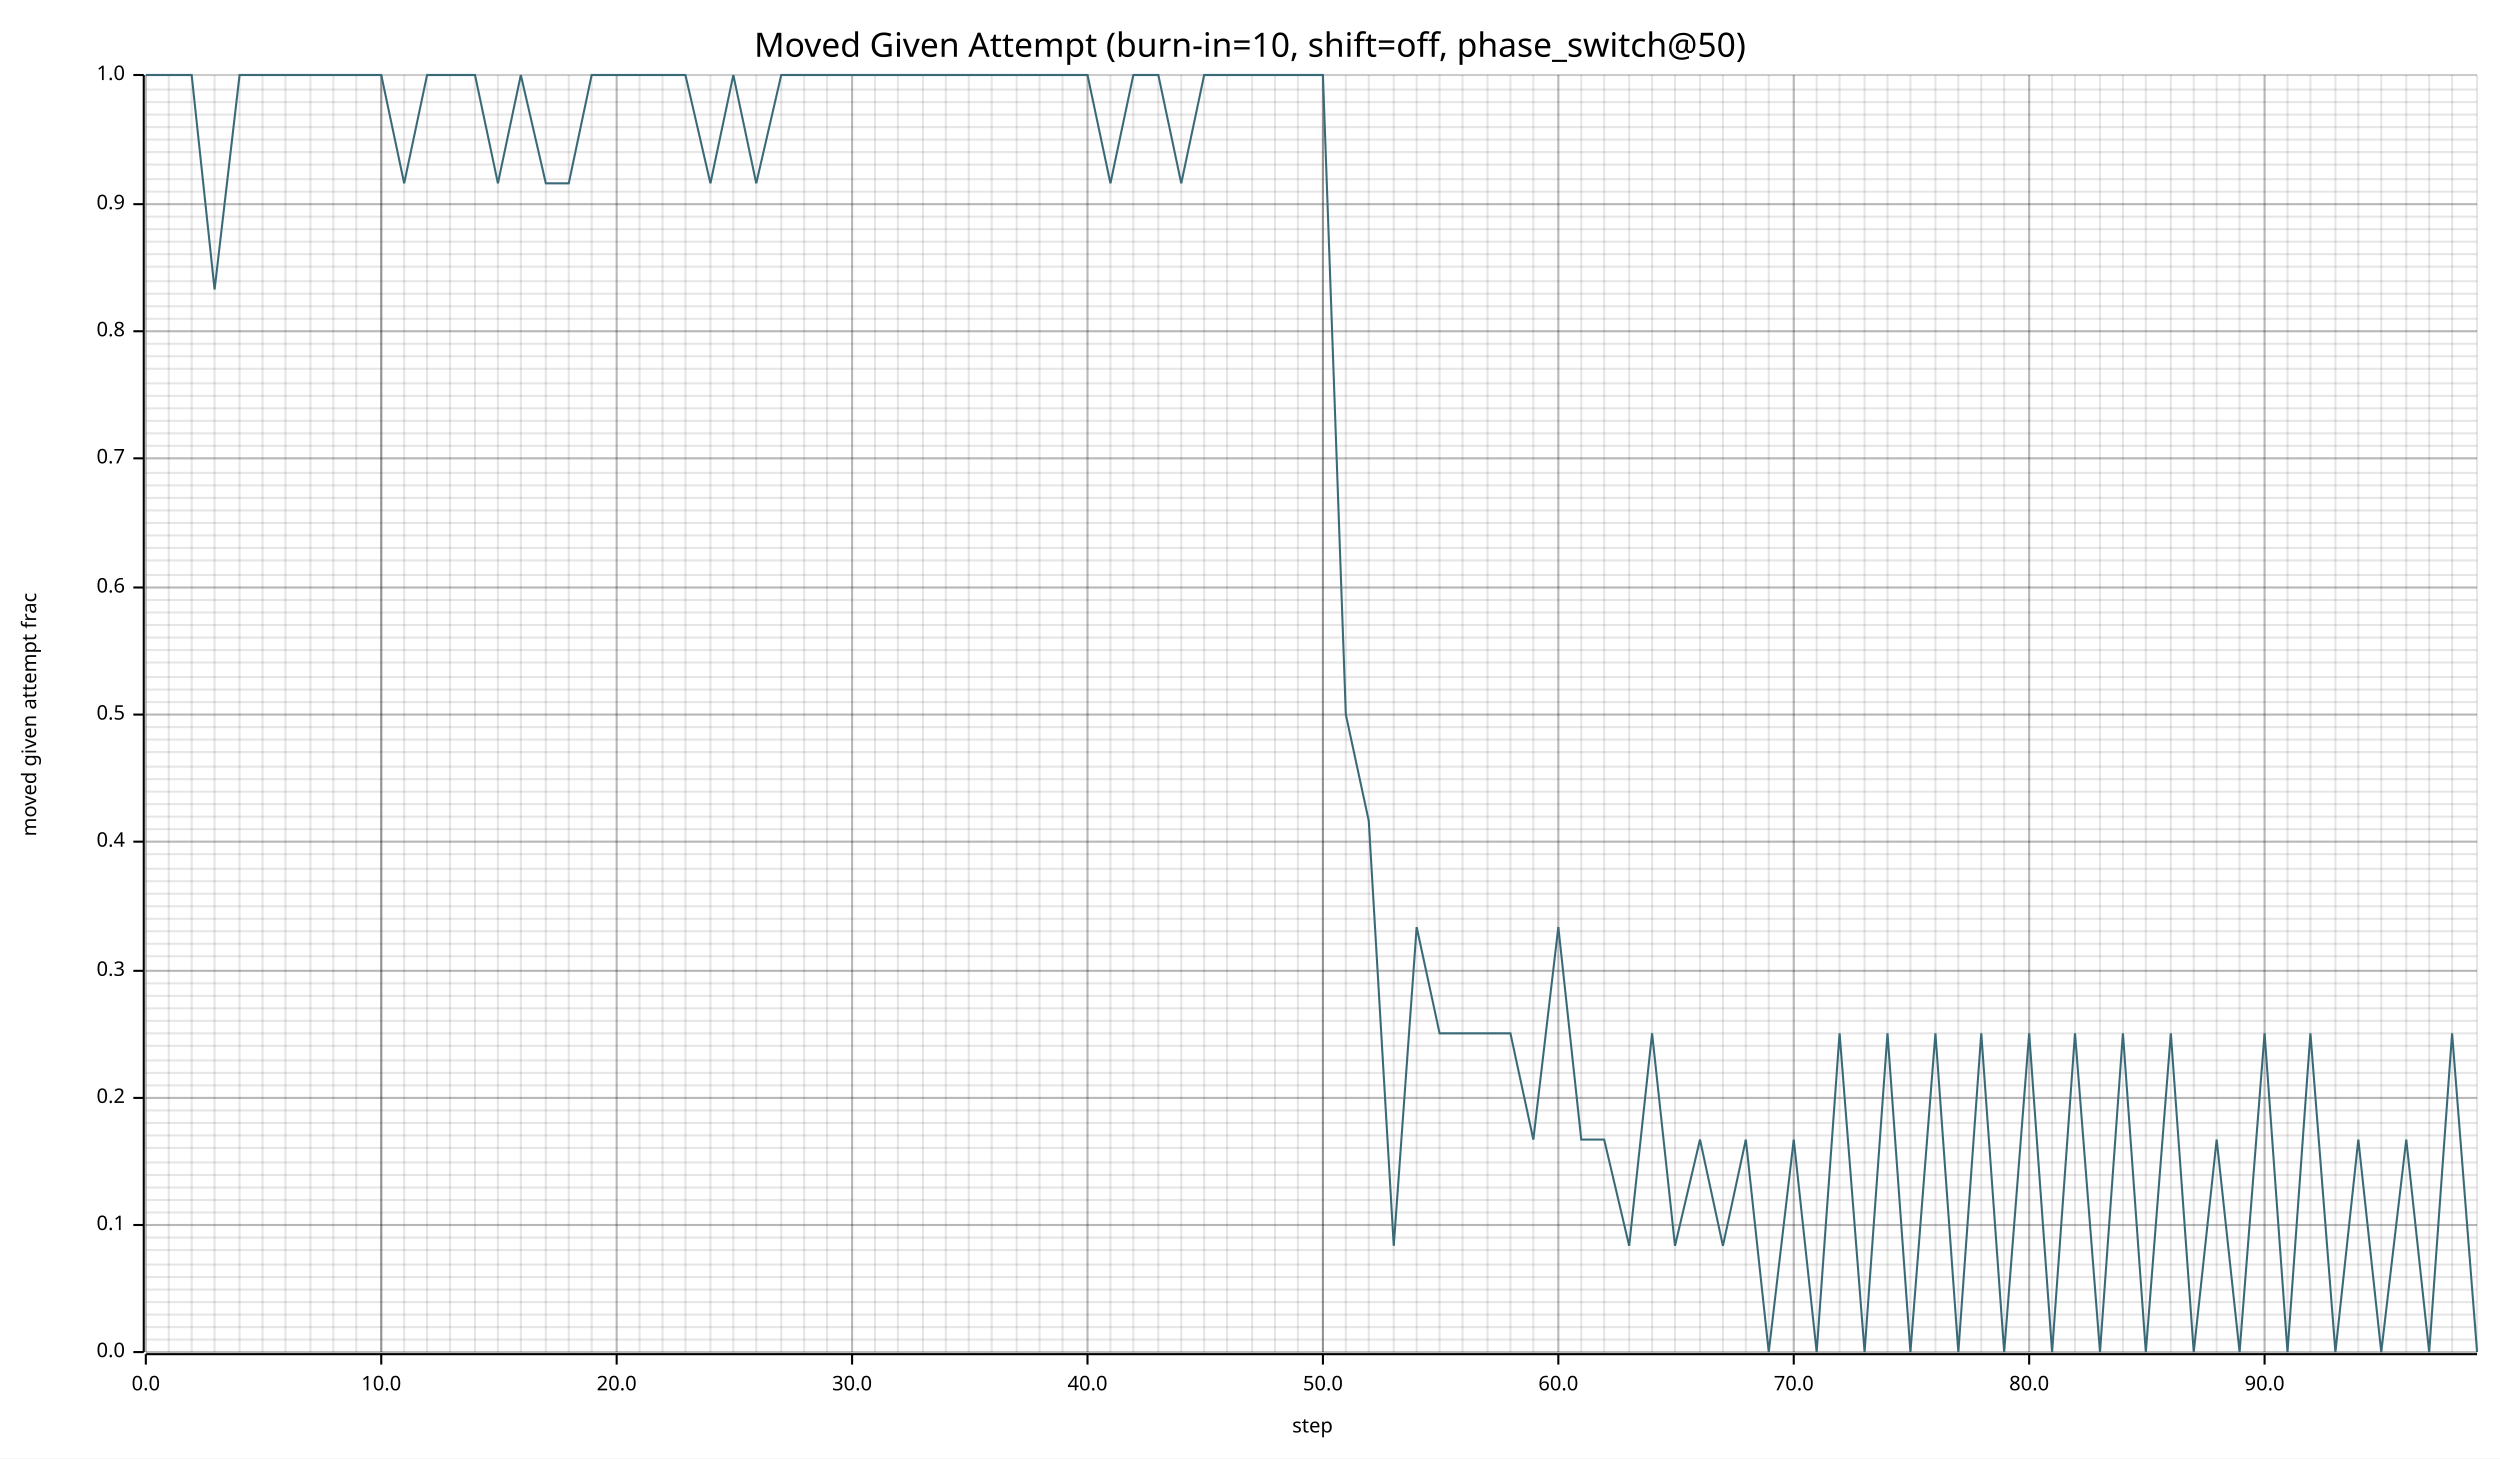
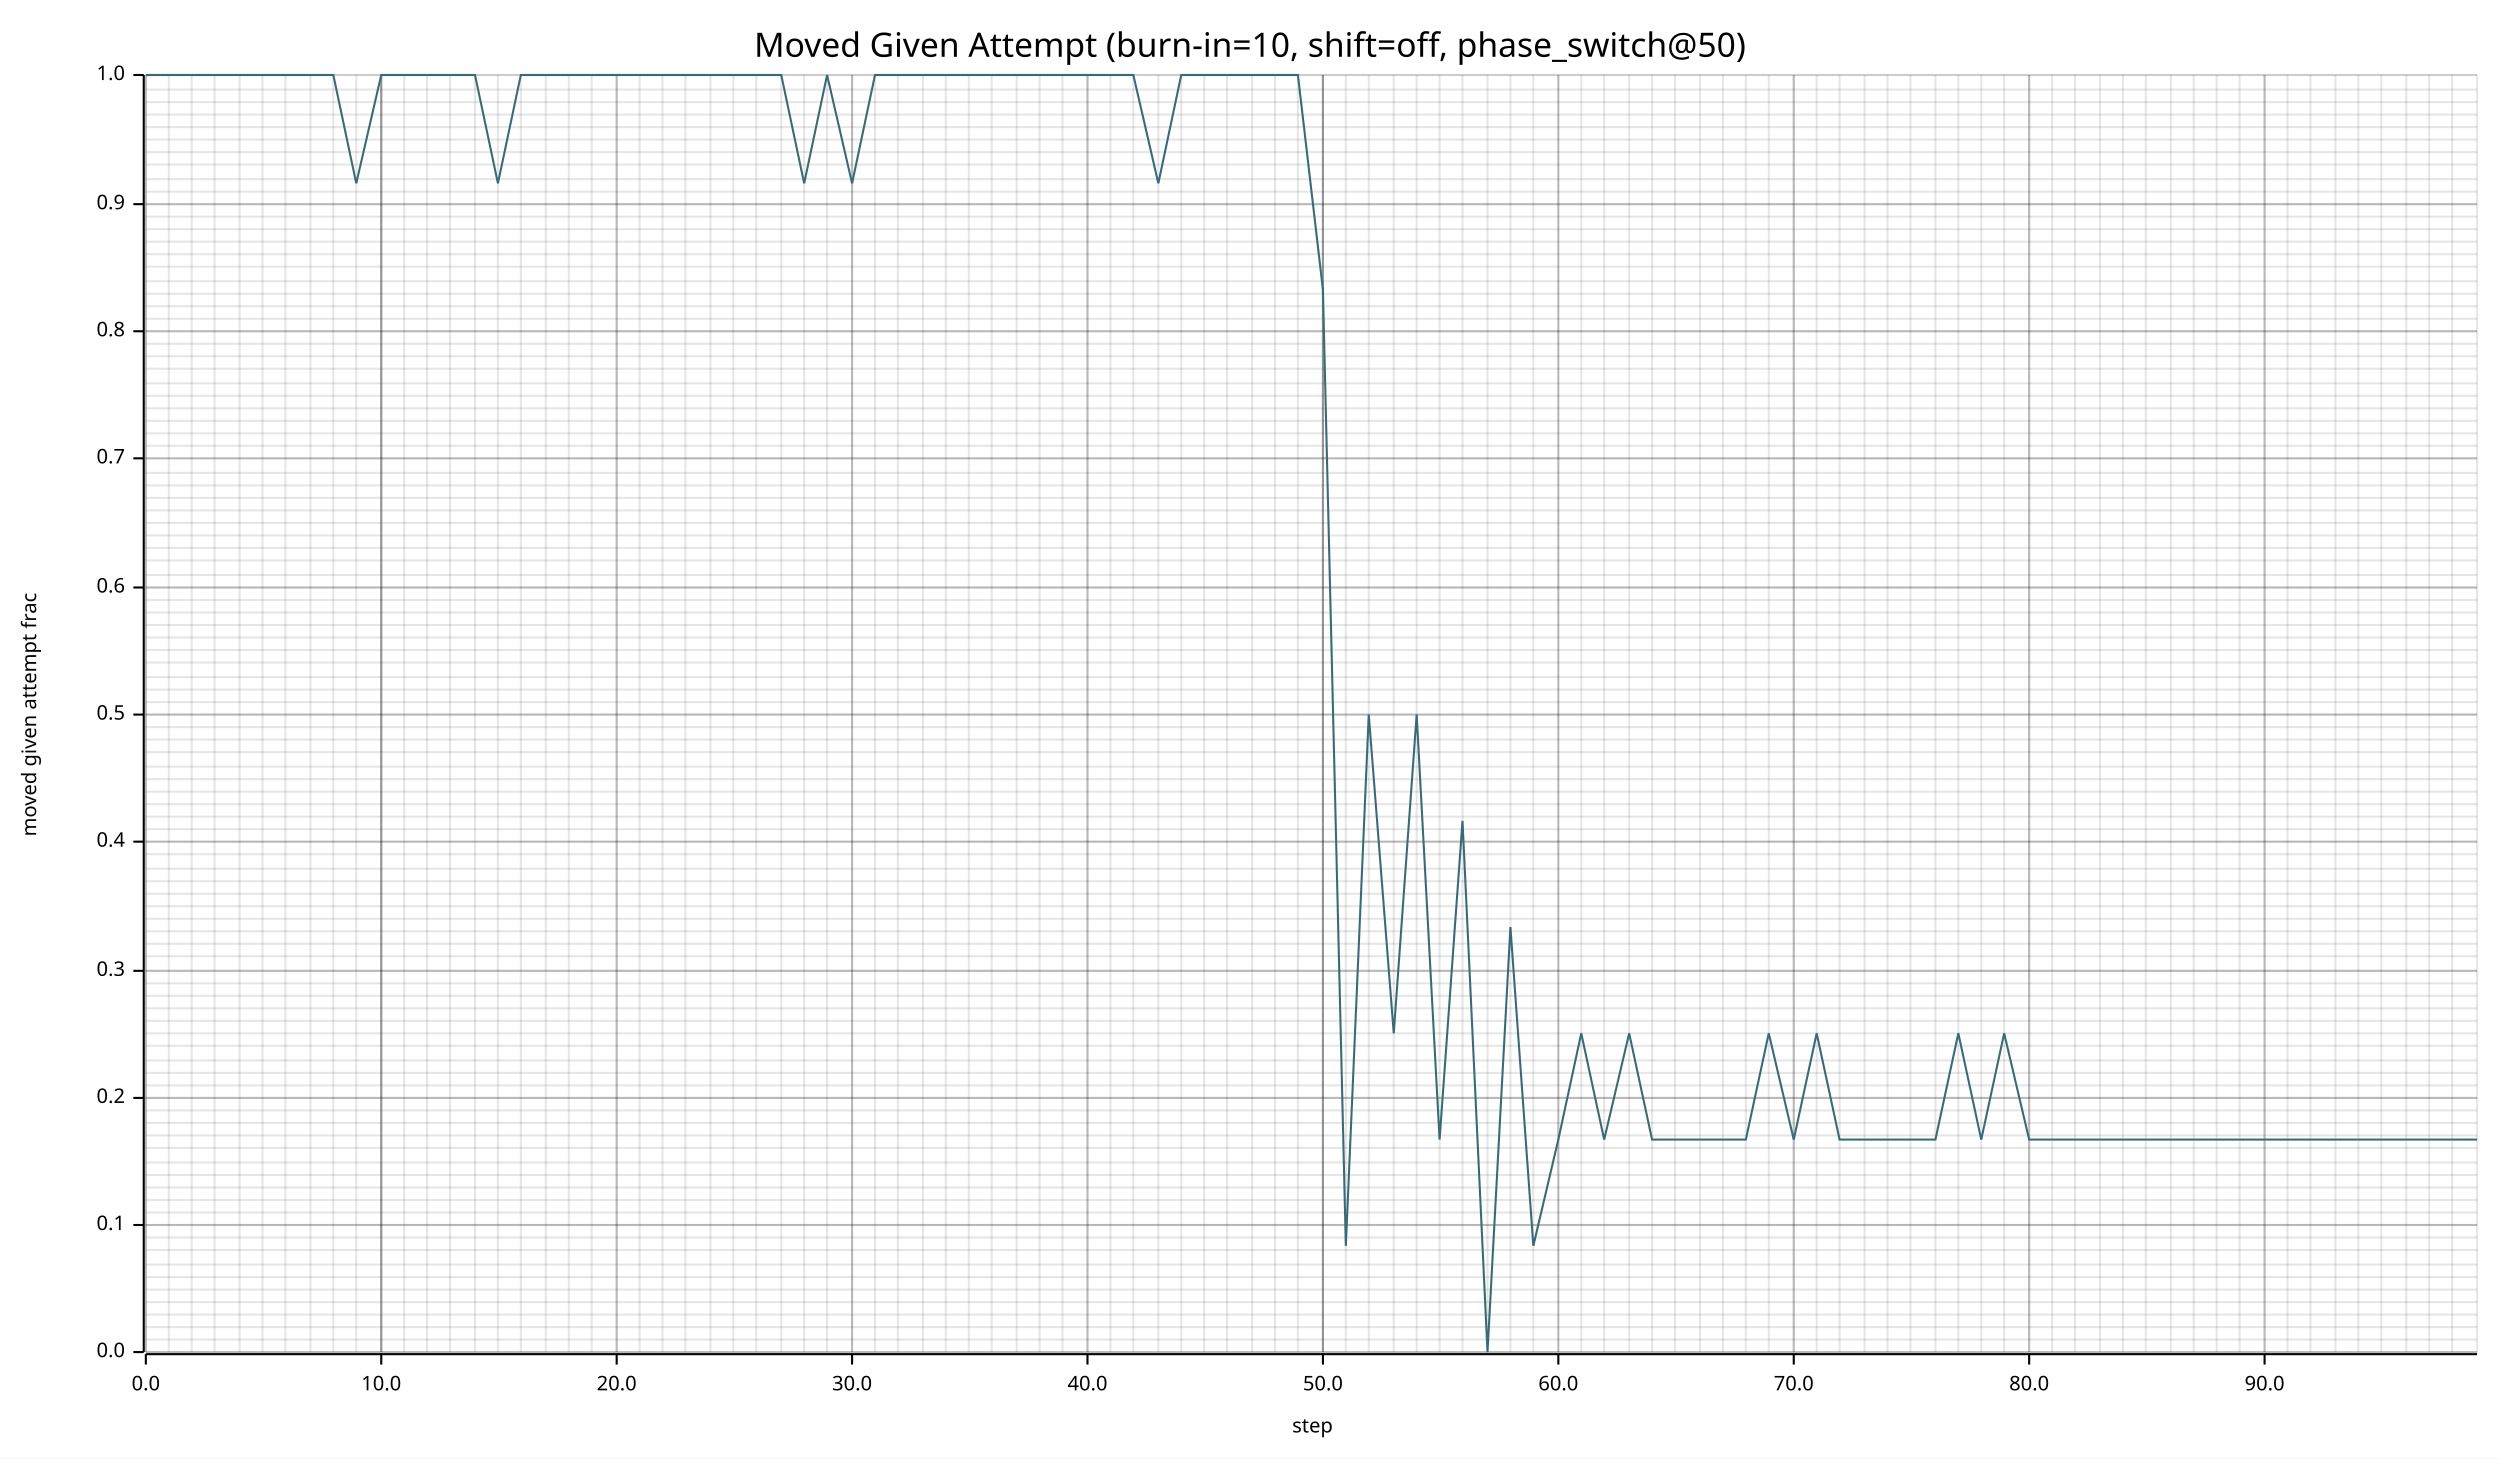
<svg xmlns="http://www.w3.org/2000/svg" width="1200" height="700" viewBox="0 0 1200 700">
  <rect x="0" y="0" width="1200" height="700" opacity="1" fill="#FFFFFF" stroke="none" />
  <text x="600" y="15" dy="0.76em" text-anchor="middle" font-family="sans-serif" font-size="16.129" opacity="1" fill="#000000">
Moved Given Attempt (burn-in=10, shift=off, phase_switch@50)
</text>
  <line opacity="0.1" stroke="#000000" stroke-width="1" x1="70" y1="649" x2="70" y2="36" />
  <line opacity="0.1" stroke="#000000" stroke-width="1" x1="81" y1="649" x2="81" y2="36" />
  <line opacity="0.1" stroke="#000000" stroke-width="1" x1="92" y1="649" x2="92" y2="36" />
  <line opacity="0.1" stroke="#000000" stroke-width="1" x1="103" y1="649" x2="103" y2="36" />
  <line opacity="0.1" stroke="#000000" stroke-width="1" x1="115" y1="649" x2="115" y2="36" />
  <line opacity="0.1" stroke="#000000" stroke-width="1" x1="126" y1="649" x2="126" y2="36" />
  <line opacity="0.1" stroke="#000000" stroke-width="1" x1="137" y1="649" x2="137" y2="36" />
  <line opacity="0.1" stroke="#000000" stroke-width="1" x1="149" y1="649" x2="149" y2="36" />
  <line opacity="0.1" stroke="#000000" stroke-width="1" x1="160" y1="649" x2="160" y2="36" />
  <line opacity="0.1" stroke="#000000" stroke-width="1" x1="171" y1="649" x2="171" y2="36" />
  <line opacity="0.1" stroke="#000000" stroke-width="1" x1="183" y1="649" x2="183" y2="36" />
  <line opacity="0.1" stroke="#000000" stroke-width="1" x1="194" y1="649" x2="194" y2="36" />
  <line opacity="0.1" stroke="#000000" stroke-width="1" x1="205" y1="649" x2="205" y2="36" />
  <line opacity="0.1" stroke="#000000" stroke-width="1" x1="216" y1="649" x2="216" y2="36" />
  <line opacity="0.1" stroke="#000000" stroke-width="1" x1="228" y1="649" x2="228" y2="36" />
  <line opacity="0.1" stroke="#000000" stroke-width="1" x1="239" y1="649" x2="239" y2="36" />
  <line opacity="0.1" stroke="#000000" stroke-width="1" x1="250" y1="649" x2="250" y2="36" />
  <line opacity="0.1" stroke="#000000" stroke-width="1" x1="262" y1="649" x2="262" y2="36" />
  <line opacity="0.1" stroke="#000000" stroke-width="1" x1="273" y1="649" x2="273" y2="36" />
  <line opacity="0.1" stroke="#000000" stroke-width="1" x1="284" y1="649" x2="284" y2="36" />
  <line opacity="0.1" stroke="#000000" stroke-width="1" x1="296" y1="649" x2="296" y2="36" />
  <line opacity="0.1" stroke="#000000" stroke-width="1" x1="307" y1="649" x2="307" y2="36" />
  <line opacity="0.1" stroke="#000000" stroke-width="1" x1="318" y1="649" x2="318" y2="36" />
  <line opacity="0.1" stroke="#000000" stroke-width="1" x1="329" y1="649" x2="329" y2="36" />
  <line opacity="0.1" stroke="#000000" stroke-width="1" x1="341" y1="649" x2="341" y2="36" />
  <line opacity="0.1" stroke="#000000" stroke-width="1" x1="352" y1="649" x2="352" y2="36" />
  <line opacity="0.1" stroke="#000000" stroke-width="1" x1="363" y1="649" x2="363" y2="36" />
  <line opacity="0.1" stroke="#000000" stroke-width="1" x1="375" y1="649" x2="375" y2="36" />
  <line opacity="0.1" stroke="#000000" stroke-width="1" x1="386" y1="649" x2="386" y2="36" />
  <line opacity="0.1" stroke="#000000" stroke-width="1" x1="397" y1="649" x2="397" y2="36" />
  <line opacity="0.1" stroke="#000000" stroke-width="1" x1="409" y1="649" x2="409" y2="36" />
  <line opacity="0.1" stroke="#000000" stroke-width="1" x1="420" y1="649" x2="420" y2="36" />
  <line opacity="0.1" stroke="#000000" stroke-width="1" x1="431" y1="649" x2="431" y2="36" />
  <line opacity="0.1" stroke="#000000" stroke-width="1" x1="443" y1="649" x2="443" y2="36" />
  <line opacity="0.1" stroke="#000000" stroke-width="1" x1="454" y1="649" x2="454" y2="36" />
  <line opacity="0.1" stroke="#000000" stroke-width="1" x1="465" y1="649" x2="465" y2="36" />
  <line opacity="0.1" stroke="#000000" stroke-width="1" x1="476" y1="649" x2="476" y2="36" />
  <line opacity="0.1" stroke="#000000" stroke-width="1" x1="488" y1="649" x2="488" y2="36" />
  <line opacity="0.1" stroke="#000000" stroke-width="1" x1="499" y1="649" x2="499" y2="36" />
  <line opacity="0.1" stroke="#000000" stroke-width="1" x1="510" y1="649" x2="510" y2="36" />
  <line opacity="0.1" stroke="#000000" stroke-width="1" x1="522" y1="649" x2="522" y2="36" />
  <line opacity="0.1" stroke="#000000" stroke-width="1" x1="533" y1="649" x2="533" y2="36" />
  <line opacity="0.1" stroke="#000000" stroke-width="1" x1="544" y1="649" x2="544" y2="36" />
  <line opacity="0.1" stroke="#000000" stroke-width="1" x1="556" y1="649" x2="556" y2="36" />
  <line opacity="0.1" stroke="#000000" stroke-width="1" x1="567" y1="649" x2="567" y2="36" />
  <line opacity="0.1" stroke="#000000" stroke-width="1" x1="578" y1="649" x2="578" y2="36" />
  <line opacity="0.1" stroke="#000000" stroke-width="1" x1="589" y1="649" x2="589" y2="36" />
  <line opacity="0.1" stroke="#000000" stroke-width="1" x1="601" y1="649" x2="601" y2="36" />
  <line opacity="0.1" stroke="#000000" stroke-width="1" x1="612" y1="649" x2="612" y2="36" />
  <line opacity="0.1" stroke="#000000" stroke-width="1" x1="623" y1="649" x2="623" y2="36" />
  <line opacity="0.1" stroke="#000000" stroke-width="1" x1="635" y1="649" x2="635" y2="36" />
  <line opacity="0.1" stroke="#000000" stroke-width="1" x1="646" y1="649" x2="646" y2="36" />
  <line opacity="0.1" stroke="#000000" stroke-width="1" x1="657" y1="649" x2="657" y2="36" />
  <line opacity="0.1" stroke="#000000" stroke-width="1" x1="669" y1="649" x2="669" y2="36" />
  <line opacity="0.1" stroke="#000000" stroke-width="1" x1="680" y1="649" x2="680" y2="36" />
  <line opacity="0.1" stroke="#000000" stroke-width="1" x1="691" y1="649" x2="691" y2="36" />
  <line opacity="0.1" stroke="#000000" stroke-width="1" x1="702" y1="649" x2="702" y2="36" />
  <line opacity="0.1" stroke="#000000" stroke-width="1" x1="714" y1="649" x2="714" y2="36" />
  <line opacity="0.1" stroke="#000000" stroke-width="1" x1="725" y1="649" x2="725" y2="36" />
  <line opacity="0.1" stroke="#000000" stroke-width="1" x1="736" y1="649" x2="736" y2="36" />
  <line opacity="0.1" stroke="#000000" stroke-width="1" x1="748" y1="649" x2="748" y2="36" />
  <line opacity="0.1" stroke="#000000" stroke-width="1" x1="759" y1="649" x2="759" y2="36" />
  <line opacity="0.1" stroke="#000000" stroke-width="1" x1="770" y1="649" x2="770" y2="36" />
  <line opacity="0.1" stroke="#000000" stroke-width="1" x1="782" y1="649" x2="782" y2="36" />
  <line opacity="0.1" stroke="#000000" stroke-width="1" x1="793" y1="649" x2="793" y2="36" />
  <line opacity="0.1" stroke="#000000" stroke-width="1" x1="804" y1="649" x2="804" y2="36" />
  <line opacity="0.1" stroke="#000000" stroke-width="1" x1="816" y1="649" x2="816" y2="36" />
  <line opacity="0.1" stroke="#000000" stroke-width="1" x1="827" y1="649" x2="827" y2="36" />
  <line opacity="0.1" stroke="#000000" stroke-width="1" x1="838" y1="649" x2="838" y2="36" />
  <line opacity="0.1" stroke="#000000" stroke-width="1" x1="849" y1="649" x2="849" y2="36" />
  <line opacity="0.1" stroke="#000000" stroke-width="1" x1="861" y1="649" x2="861" y2="36" />
  <line opacity="0.1" stroke="#000000" stroke-width="1" x1="872" y1="649" x2="872" y2="36" />
  <line opacity="0.1" stroke="#000000" stroke-width="1" x1="883" y1="649" x2="883" y2="36" />
  <line opacity="0.1" stroke="#000000" stroke-width="1" x1="895" y1="649" x2="895" y2="36" />
  <line opacity="0.1" stroke="#000000" stroke-width="1" x1="906" y1="649" x2="906" y2="36" />
  <line opacity="0.1" stroke="#000000" stroke-width="1" x1="917" y1="649" x2="917" y2="36" />
  <line opacity="0.1" stroke="#000000" stroke-width="1" x1="929" y1="649" x2="929" y2="36" />
  <line opacity="0.1" stroke="#000000" stroke-width="1" x1="940" y1="649" x2="940" y2="36" />
  <line opacity="0.1" stroke="#000000" stroke-width="1" x1="951" y1="649" x2="951" y2="36" />
  <line opacity="0.1" stroke="#000000" stroke-width="1" x1="962" y1="649" x2="962" y2="36" />
  <line opacity="0.1" stroke="#000000" stroke-width="1" x1="974" y1="649" x2="974" y2="36" />
  <line opacity="0.1" stroke="#000000" stroke-width="1" x1="985" y1="649" x2="985" y2="36" />
  <line opacity="0.1" stroke="#000000" stroke-width="1" x1="996" y1="649" x2="996" y2="36" />
  <line opacity="0.1" stroke="#000000" stroke-width="1" x1="1008" y1="649" x2="1008" y2="36" />
  <line opacity="0.1" stroke="#000000" stroke-width="1" x1="1019" y1="649" x2="1019" y2="36" />
  <line opacity="0.1" stroke="#000000" stroke-width="1" x1="1030" y1="649" x2="1030" y2="36" />
  <line opacity="0.1" stroke="#000000" stroke-width="1" x1="1042" y1="649" x2="1042" y2="36" />
  <line opacity="0.1" stroke="#000000" stroke-width="1" x1="1053" y1="649" x2="1053" y2="36" />
  <line opacity="0.1" stroke="#000000" stroke-width="1" x1="1064" y1="649" x2="1064" y2="36" />
  <line opacity="0.1" stroke="#000000" stroke-width="1" x1="1075" y1="649" x2="1075" y2="36" />
  <line opacity="0.1" stroke="#000000" stroke-width="1" x1="1087" y1="649" x2="1087" y2="36" />
  <line opacity="0.1" stroke="#000000" stroke-width="1" x1="1098" y1="649" x2="1098" y2="36" />
  <line opacity="0.1" stroke="#000000" stroke-width="1" x1="1109" y1="649" x2="1109" y2="36" />
  <line opacity="0.1" stroke="#000000" stroke-width="1" x1="1121" y1="649" x2="1121" y2="36" />
  <line opacity="0.1" stroke="#000000" stroke-width="1" x1="1132" y1="649" x2="1132" y2="36" />
  <line opacity="0.1" stroke="#000000" stroke-width="1" x1="1143" y1="649" x2="1143" y2="36" />
  <line opacity="0.1" stroke="#000000" stroke-width="1" x1="1155" y1="649" x2="1155" y2="36" />
  <line opacity="0.1" stroke="#000000" stroke-width="1" x1="1166" y1="649" x2="1166" y2="36" />
  <line opacity="0.1" stroke="#000000" stroke-width="1" x1="1177" y1="649" x2="1177" y2="36" />
  <line opacity="0.1" stroke="#000000" stroke-width="1" x1="1189" y1="649" x2="1189" y2="36" />
  <line opacity="0.1" stroke="#000000" stroke-width="1" x1="70" y1="649" x2="1189" y2="649" />
  <line opacity="0.1" stroke="#000000" stroke-width="1" x1="70" y1="643" x2="1189" y2="643" />
  <line opacity="0.1" stroke="#000000" stroke-width="1" x1="70" y1="637" x2="1189" y2="637" />
  <line opacity="0.1" stroke="#000000" stroke-width="1" x1="70" y1="631" x2="1189" y2="631" />
  <line opacity="0.1" stroke="#000000" stroke-width="1" x1="70" y1="625" x2="1189" y2="625" />
  <line opacity="0.1" stroke="#000000" stroke-width="1" x1="70" y1="619" x2="1189" y2="619" />
  <line opacity="0.1" stroke="#000000" stroke-width="1" x1="70" y1="613" x2="1189" y2="613" />
  <line opacity="0.1" stroke="#000000" stroke-width="1" x1="70" y1="607" x2="1189" y2="607" />
  <line opacity="0.1" stroke="#000000" stroke-width="1" x1="70" y1="600" x2="1189" y2="600" />
  <line opacity="0.1" stroke="#000000" stroke-width="1" x1="70" y1="594" x2="1189" y2="594" />
  <line opacity="0.1" stroke="#000000" stroke-width="1" x1="70" y1="588" x2="1189" y2="588" />
  <line opacity="0.1" stroke="#000000" stroke-width="1" x1="70" y1="582" x2="1189" y2="582" />
  <line opacity="0.1" stroke="#000000" stroke-width="1" x1="70" y1="576" x2="1189" y2="576" />
  <line opacity="0.1" stroke="#000000" stroke-width="1" x1="70" y1="570" x2="1189" y2="570" />
  <line opacity="0.1" stroke="#000000" stroke-width="1" x1="70" y1="564" x2="1189" y2="564" />
  <line opacity="0.1" stroke="#000000" stroke-width="1" x1="70" y1="558" x2="1189" y2="558" />
  <line opacity="0.1" stroke="#000000" stroke-width="1" x1="70" y1="551" x2="1189" y2="551" />
  <line opacity="0.1" stroke="#000000" stroke-width="1" x1="70" y1="545" x2="1189" y2="545" />
  <line opacity="0.1" stroke="#000000" stroke-width="1" x1="70" y1="539" x2="1189" y2="539" />
  <line opacity="0.1" stroke="#000000" stroke-width="1" x1="70" y1="533" x2="1189" y2="533" />
  <line opacity="0.1" stroke="#000000" stroke-width="1" x1="70" y1="527" x2="1189" y2="527" />
  <line opacity="0.1" stroke="#000000" stroke-width="1" x1="70" y1="521" x2="1189" y2="521" />
  <line opacity="0.1" stroke="#000000" stroke-width="1" x1="70" y1="515" x2="1189" y2="515" />
  <line opacity="0.1" stroke="#000000" stroke-width="1" x1="70" y1="509" x2="1189" y2="509" />
  <line opacity="0.1" stroke="#000000" stroke-width="1" x1="70" y1="502" x2="1189" y2="502" />
  <line opacity="0.1" stroke="#000000" stroke-width="1" x1="70" y1="496" x2="1189" y2="496" />
  <line opacity="0.1" stroke="#000000" stroke-width="1" x1="70" y1="490" x2="1189" y2="490" />
  <line opacity="0.1" stroke="#000000" stroke-width="1" x1="70" y1="484" x2="1189" y2="484" />
  <line opacity="0.1" stroke="#000000" stroke-width="1" x1="70" y1="478" x2="1189" y2="478" />
  <line opacity="0.1" stroke="#000000" stroke-width="1" x1="70" y1="472" x2="1189" y2="472" />
  <line opacity="0.1" stroke="#000000" stroke-width="1" x1="70" y1="466" x2="1189" y2="466" />
  <line opacity="0.1" stroke="#000000" stroke-width="1" x1="70" y1="459" x2="1189" y2="459" />
  <line opacity="0.1" stroke="#000000" stroke-width="1" x1="70" y1="453" x2="1189" y2="453" />
  <line opacity="0.1" stroke="#000000" stroke-width="1" x1="70" y1="447" x2="1189" y2="447" />
  <line opacity="0.1" stroke="#000000" stroke-width="1" x1="70" y1="441" x2="1189" y2="441" />
  <line opacity="0.1" stroke="#000000" stroke-width="1" x1="70" y1="435" x2="1189" y2="435" />
  <line opacity="0.1" stroke="#000000" stroke-width="1" x1="70" y1="429" x2="1189" y2="429" />
  <line opacity="0.1" stroke="#000000" stroke-width="1" x1="70" y1="423" x2="1189" y2="423" />
  <line opacity="0.1" stroke="#000000" stroke-width="1" x1="70" y1="417" x2="1189" y2="417" />
  <line opacity="0.1" stroke="#000000" stroke-width="1" x1="70" y1="410" x2="1189" y2="410" />
  <line opacity="0.1" stroke="#000000" stroke-width="1" x1="70" y1="404" x2="1189" y2="404" />
  <line opacity="0.1" stroke="#000000" stroke-width="1" x1="70" y1="398" x2="1189" y2="398" />
  <line opacity="0.1" stroke="#000000" stroke-width="1" x1="70" y1="392" x2="1189" y2="392" />
  <line opacity="0.1" stroke="#000000" stroke-width="1" x1="70" y1="386" x2="1189" y2="386" />
  <line opacity="0.1" stroke="#000000" stroke-width="1" x1="70" y1="380" x2="1189" y2="380" />
  <line opacity="0.1" stroke="#000000" stroke-width="1" x1="70" y1="374" x2="1189" y2="374" />
  <line opacity="0.1" stroke="#000000" stroke-width="1" x1="70" y1="368" x2="1189" y2="368" />
  <line opacity="0.1" stroke="#000000" stroke-width="1" x1="70" y1="361" x2="1189" y2="361" />
  <line opacity="0.1" stroke="#000000" stroke-width="1" x1="70" y1="355" x2="1189" y2="355" />
  <line opacity="0.1" stroke="#000000" stroke-width="1" x1="70" y1="349" x2="1189" y2="349" />
  <line opacity="0.1" stroke="#000000" stroke-width="1" x1="70" y1="343" x2="1189" y2="343" />
  <line opacity="0.1" stroke="#000000" stroke-width="1" x1="70" y1="337" x2="1189" y2="337" />
  <line opacity="0.1" stroke="#000000" stroke-width="1" x1="70" y1="331" x2="1189" y2="331" />
  <line opacity="0.1" stroke="#000000" stroke-width="1" x1="70" y1="325" x2="1189" y2="325" />
  <line opacity="0.1" stroke="#000000" stroke-width="1" x1="70" y1="318" x2="1189" y2="318" />
  <line opacity="0.1" stroke="#000000" stroke-width="1" x1="70" y1="312" x2="1189" y2="312" />
  <line opacity="0.1" stroke="#000000" stroke-width="1" x1="70" y1="306" x2="1189" y2="306" />
  <line opacity="0.1" stroke="#000000" stroke-width="1" x1="70" y1="300" x2="1189" y2="300" />
  <line opacity="0.1" stroke="#000000" stroke-width="1" x1="70" y1="294" x2="1189" y2="294" />
  <line opacity="0.1" stroke="#000000" stroke-width="1" x1="70" y1="288" x2="1189" y2="288" />
  <line opacity="0.1" stroke="#000000" stroke-width="1" x1="70" y1="282" x2="1189" y2="282" />
  <line opacity="0.1" stroke="#000000" stroke-width="1" x1="70" y1="276" x2="1189" y2="276" />
  <line opacity="0.1" stroke="#000000" stroke-width="1" x1="70" y1="269" x2="1189" y2="269" />
  <line opacity="0.1" stroke="#000000" stroke-width="1" x1="70" y1="263" x2="1189" y2="263" />
  <line opacity="0.1" stroke="#000000" stroke-width="1" x1="70" y1="257" x2="1189" y2="257" />
  <line opacity="0.1" stroke="#000000" stroke-width="1" x1="70" y1="251" x2="1189" y2="251" />
  <line opacity="0.1" stroke="#000000" stroke-width="1" x1="70" y1="245" x2="1189" y2="245" />
  <line opacity="0.1" stroke="#000000" stroke-width="1" x1="70" y1="239" x2="1189" y2="239" />
  <line opacity="0.1" stroke="#000000" stroke-width="1" x1="70" y1="233" x2="1189" y2="233" />
  <line opacity="0.1" stroke="#000000" stroke-width="1" x1="70" y1="227" x2="1189" y2="227" />
  <line opacity="0.1" stroke="#000000" stroke-width="1" x1="70" y1="220" x2="1189" y2="220" />
  <line opacity="0.1" stroke="#000000" stroke-width="1" x1="70" y1="214" x2="1189" y2="214" />
  <line opacity="0.1" stroke="#000000" stroke-width="1" x1="70" y1="208" x2="1189" y2="208" />
  <line opacity="0.1" stroke="#000000" stroke-width="1" x1="70" y1="202" x2="1189" y2="202" />
  <line opacity="0.1" stroke="#000000" stroke-width="1" x1="70" y1="196" x2="1189" y2="196" />
  <line opacity="0.1" stroke="#000000" stroke-width="1" x1="70" y1="190" x2="1189" y2="190" />
  <line opacity="0.1" stroke="#000000" stroke-width="1" x1="70" y1="184" x2="1189" y2="184" />
  <line opacity="0.1" stroke="#000000" stroke-width="1" x1="70" y1="177" x2="1189" y2="177" />
  <line opacity="0.1" stroke="#000000" stroke-width="1" x1="70" y1="171" x2="1189" y2="171" />
  <line opacity="0.1" stroke="#000000" stroke-width="1" x1="70" y1="165" x2="1189" y2="165" />
  <line opacity="0.1" stroke="#000000" stroke-width="1" x1="70" y1="159" x2="1189" y2="159" />
  <line opacity="0.1" stroke="#000000" stroke-width="1" x1="70" y1="153" x2="1189" y2="153" />
  <line opacity="0.1" stroke="#000000" stroke-width="1" x1="70" y1="147" x2="1189" y2="147" />
  <line opacity="0.1" stroke="#000000" stroke-width="1" x1="70" y1="141" x2="1189" y2="141" />
  <line opacity="0.1" stroke="#000000" stroke-width="1" x1="70" y1="135" x2="1189" y2="135" />
  <line opacity="0.1" stroke="#000000" stroke-width="1" x1="70" y1="128" x2="1189" y2="128" />
  <line opacity="0.1" stroke="#000000" stroke-width="1" x1="70" y1="122" x2="1189" y2="122" />
  <line opacity="0.1" stroke="#000000" stroke-width="1" x1="70" y1="116" x2="1189" y2="116" />
  <line opacity="0.1" stroke="#000000" stroke-width="1" x1="70" y1="110" x2="1189" y2="110" />
  <line opacity="0.1" stroke="#000000" stroke-width="1" x1="70" y1="104" x2="1189" y2="104" />
  <line opacity="0.1" stroke="#000000" stroke-width="1" x1="70" y1="98" x2="1189" y2="98" />
  <line opacity="0.1" stroke="#000000" stroke-width="1" x1="70" y1="92" x2="1189" y2="92" />
  <line opacity="0.1" stroke="#000000" stroke-width="1" x1="70" y1="86" x2="1189" y2="86" />
  <line opacity="0.1" stroke="#000000" stroke-width="1" x1="70" y1="79" x2="1189" y2="79" />
  <line opacity="0.1" stroke="#000000" stroke-width="1" x1="70" y1="73" x2="1189" y2="73" />
  <line opacity="0.1" stroke="#000000" stroke-width="1" x1="70" y1="67" x2="1189" y2="67" />
  <line opacity="0.1" stroke="#000000" stroke-width="1" x1="70" y1="61" x2="1189" y2="61" />
  <line opacity="0.1" stroke="#000000" stroke-width="1" x1="70" y1="55" x2="1189" y2="55" />
  <line opacity="0.1" stroke="#000000" stroke-width="1" x1="70" y1="49" x2="1189" y2="49" />
  <line opacity="0.1" stroke="#000000" stroke-width="1" x1="70" y1="43" x2="1189" y2="43" />
  <text x="10" y="343" dy="0.76em" text-anchor="middle" font-family="sans-serif" font-size="9.677" opacity="1" fill="#000000" transform="rotate(270, 10, 343)">
moved given attempt frac
</text>
  <text x="630" y="690" dy="-0.5ex" text-anchor="middle" font-family="sans-serif" font-size="9.677" opacity="1" fill="#000000">
step
</text>
  <line opacity="0.2" stroke="#000000" stroke-width="1" x1="70" y1="649" x2="70" y2="36" />
  <line opacity="0.2" stroke="#000000" stroke-width="1" x1="183" y1="649" x2="183" y2="36" />
  <line opacity="0.2" stroke="#000000" stroke-width="1" x1="296" y1="649" x2="296" y2="36" />
  <line opacity="0.2" stroke="#000000" stroke-width="1" x1="409" y1="649" x2="409" y2="36" />
  <line opacity="0.2" stroke="#000000" stroke-width="1" x1="522" y1="649" x2="522" y2="36" />
  <line opacity="0.2" stroke="#000000" stroke-width="1" x1="635" y1="649" x2="635" y2="36" />
  <line opacity="0.2" stroke="#000000" stroke-width="1" x1="748" y1="649" x2="748" y2="36" />
  <line opacity="0.2" stroke="#000000" stroke-width="1" x1="861" y1="649" x2="861" y2="36" />
  <line opacity="0.2" stroke="#000000" stroke-width="1" x1="974" y1="649" x2="974" y2="36" />
  <line opacity="0.2" stroke="#000000" stroke-width="1" x1="1087" y1="649" x2="1087" y2="36" />
  <line opacity="0.2" stroke="#000000" stroke-width="1" x1="70" y1="649" x2="1189" y2="649" />
  <line opacity="0.2" stroke="#000000" stroke-width="1" x1="70" y1="588" x2="1189" y2="588" />
  <line opacity="0.2" stroke="#000000" stroke-width="1" x1="70" y1="527" x2="1189" y2="527" />
  <line opacity="0.2" stroke="#000000" stroke-width="1" x1="70" y1="466" x2="1189" y2="466" />
  <line opacity="0.2" stroke="#000000" stroke-width="1" x1="70" y1="404" x2="1189" y2="404" />
  <line opacity="0.2" stroke="#000000" stroke-width="1" x1="70" y1="343" x2="1189" y2="343" />
  <line opacity="0.2" stroke="#000000" stroke-width="1" x1="70" y1="282" x2="1189" y2="282" />
  <line opacity="0.2" stroke="#000000" stroke-width="1" x1="70" y1="220" x2="1189" y2="220" />
  <line opacity="0.2" stroke="#000000" stroke-width="1" x1="70" y1="159" x2="1189" y2="159" />
  <line opacity="0.2" stroke="#000000" stroke-width="1" x1="70" y1="98" x2="1189" y2="98" />
  <line opacity="0.2" stroke="#000000" stroke-width="1" x1="70" y1="36" x2="1189" y2="36" />
  <polyline fill="none" opacity="1" stroke="#000000" stroke-width="1" points="69,36 69,649 " />
  <text x="60" y="649" dy="0.5ex" text-anchor="end" font-family="sans-serif" font-size="9.677" opacity="1" fill="#000000">
0.0
</text>
  <polyline fill="none" opacity="1" stroke="#000000" stroke-width="1" points="64,649 69,649 " />
  <text x="60" y="588" dy="0.5ex" text-anchor="end" font-family="sans-serif" font-size="9.677" opacity="1" fill="#000000">
0.1
</text>
  <polyline fill="none" opacity="1" stroke="#000000" stroke-width="1" points="64,588 69,588 " />
  <text x="60" y="527" dy="0.5ex" text-anchor="end" font-family="sans-serif" font-size="9.677" opacity="1" fill="#000000">
0.2
</text>
  <polyline fill="none" opacity="1" stroke="#000000" stroke-width="1" points="64,527 69,527 " />
  <text x="60" y="466" dy="0.5ex" text-anchor="end" font-family="sans-serif" font-size="9.677" opacity="1" fill="#000000">
0.3
</text>
  <polyline fill="none" opacity="1" stroke="#000000" stroke-width="1" points="64,466 69,466 " />
  <text x="60" y="404" dy="0.5ex" text-anchor="end" font-family="sans-serif" font-size="9.677" opacity="1" fill="#000000">
0.4
</text>
  <polyline fill="none" opacity="1" stroke="#000000" stroke-width="1" points="64,404 69,404 " />
  <text x="60" y="343" dy="0.5ex" text-anchor="end" font-family="sans-serif" font-size="9.677" opacity="1" fill="#000000">
0.5
</text>
  <polyline fill="none" opacity="1" stroke="#000000" stroke-width="1" points="64,343 69,343 " />
  <text x="60" y="282" dy="0.5ex" text-anchor="end" font-family="sans-serif" font-size="9.677" opacity="1" fill="#000000">
0.6
</text>
  <polyline fill="none" opacity="1" stroke="#000000" stroke-width="1" points="64,282 69,282 " />
  <text x="60" y="220" dy="0.5ex" text-anchor="end" font-family="sans-serif" font-size="9.677" opacity="1" fill="#000000">
0.7
</text>
  <polyline fill="none" opacity="1" stroke="#000000" stroke-width="1" points="64,220 69,220 " />
  <text x="60" y="159" dy="0.5ex" text-anchor="end" font-family="sans-serif" font-size="9.677" opacity="1" fill="#000000">
0.8
</text>
  <polyline fill="none" opacity="1" stroke="#000000" stroke-width="1" points="64,159 69,159 " />
  <text x="60" y="98" dy="0.5ex" text-anchor="end" font-family="sans-serif" font-size="9.677" opacity="1" fill="#000000">
0.9
</text>
  <polyline fill="none" opacity="1" stroke="#000000" stroke-width="1" points="64,98 69,98 " />
  <text x="60" y="36" dy="0.5ex" text-anchor="end" font-family="sans-serif" font-size="9.677" opacity="1" fill="#000000">
1.0
</text>
  <polyline fill="none" opacity="1" stroke="#000000" stroke-width="1" points="64,36 69,36 " />
  <polyline fill="none" opacity="1" stroke="#000000" stroke-width="1" points="70,650 1189,650 " />
  <text x="70" y="660" dy="0.76em" text-anchor="middle" font-family="sans-serif" font-size="9.677" opacity="1" fill="#000000">
0.0
</text>
  <polyline fill="none" opacity="1" stroke="#000000" stroke-width="1" points="70,650 70,655 " />
  <text x="183" y="660" dy="0.76em" text-anchor="middle" font-family="sans-serif" font-size="9.677" opacity="1" fill="#000000">
10.0
</text>
  <polyline fill="none" opacity="1" stroke="#000000" stroke-width="1" points="183,650 183,655 " />
  <text x="296" y="660" dy="0.76em" text-anchor="middle" font-family="sans-serif" font-size="9.677" opacity="1" fill="#000000">
20.0
</text>
  <polyline fill="none" opacity="1" stroke="#000000" stroke-width="1" points="296,650 296,655 " />
  <text x="409" y="660" dy="0.76em" text-anchor="middle" font-family="sans-serif" font-size="9.677" opacity="1" fill="#000000">
30.0
</text>
  <polyline fill="none" opacity="1" stroke="#000000" stroke-width="1" points="409,650 409,655 " />
  <text x="522" y="660" dy="0.76em" text-anchor="middle" font-family="sans-serif" font-size="9.677" opacity="1" fill="#000000">
40.0
</text>
  <polyline fill="none" opacity="1" stroke="#000000" stroke-width="1" points="522,650 522,655 " />
  <text x="635" y="660" dy="0.76em" text-anchor="middle" font-family="sans-serif" font-size="9.677" opacity="1" fill="#000000">
50.0
</text>
  <polyline fill="none" opacity="1" stroke="#000000" stroke-width="1" points="635,650 635,655 " />
  <text x="748" y="660" dy="0.76em" text-anchor="middle" font-family="sans-serif" font-size="9.677" opacity="1" fill="#000000">
60.0
</text>
  <polyline fill="none" opacity="1" stroke="#000000" stroke-width="1" points="748,650 748,655 " />
  <text x="861" y="660" dy="0.76em" text-anchor="middle" font-family="sans-serif" font-size="9.677" opacity="1" fill="#000000">
70.0
</text>
  <polyline fill="none" opacity="1" stroke="#000000" stroke-width="1" points="861,650 861,655 " />
  <text x="974" y="660" dy="0.76em" text-anchor="middle" font-family="sans-serif" font-size="9.677" opacity="1" fill="#000000">
80.0
</text>
  <polyline fill="none" opacity="1" stroke="#000000" stroke-width="1" points="974,650 974,655 " />
  <text x="1087" y="660" dy="0.76em" text-anchor="middle" font-family="sans-serif" font-size="9.677" opacity="1" fill="#000000">
90.0
</text>
  <polyline fill="none" opacity="1" stroke="#000000" stroke-width="1" points="1087,650 1087,655 " />
  <polyline fill="none" opacity="0.2" stroke="#000000" stroke-width="1" points="183,649 183,36 " />
  <polyline fill="none" opacity="0.2" stroke="#000000" stroke-width="1" points="635,649 635,36 " />
-   <polyline fill="none" opacity="1" stroke="#3A6A78" stroke-width="1" points="70,36 81,36 92,36 103,139 115,36 126,36 137,36 149,36 160,36 171,36 183,36 194,88 205,36 216,36 228,36 239,88 250,36 262,88 273,88 284,36 296,36 307,36 318,36 329,36 341,88 352,36 363,88 375,36 386,36 397,36 409,36 420,36 431,36 443,36 454,36 465,36 476,36 488,36 499,36 510,36 522,36 533,88 544,36 556,36 567,88 578,36 589,36 601,36 612,36 623,36 635,36 646,343 657,394 669,598 680,445 691,496 702,496 714,496 725,496 736,547 748,445 759,547 770,547 782,598 793,496 804,598 816,547 827,598 838,547 849,649 861,547 872,649 883,496 895,649 906,496 917,649 929,496 940,649 951,496 962,649 974,496 985,649 996,496 1008,649 1019,496 1030,649 1042,496 1053,649 1064,547 1075,649 1087,496 1098,649 1109,496 1121,649 1132,547 1143,649 1155,547 1166,649 1177,496 1189,649 " />
+   <polyline fill="none" opacity="1" stroke="#3A6A78" stroke-width="1" points="70,36 81,36 92,36 103,36 115,36 126,36 137,36 149,36 160,36 171,88 183,36 194,36 205,36 216,36 228,36 239,88 250,36 262,36 273,36 284,36 296,36 307,36 318,36 329,36 341,36 352,36 363,36 375,36 386,88 397,36 409,88 420,36 431,36 443,36 454,36 465,36 476,36 488,36 499,36 510,36 522,36 533,36 544,36 556,88 567,36 578,36 589,36 601,36 612,36 623,36 635,139 646,598 657,343 669,496 680,343 691,547 702,394 714,649 725,445 736,598 748,547 759,496 770,547 782,496 793,547 804,547 816,547 827,547 838,547 849,496 861,547 872,496 883,547 895,547 906,547 917,547 929,547 940,496 951,547 962,496 974,547 985,547 996,547 1008,547 1019,547 1030,547 1042,547 1053,547 1064,547 1075,547 1087,547 1098,547 1109,547 1121,547 1132,547 1143,547 1155,547 1166,547 1177,547 1189,547 " />
</svg>
